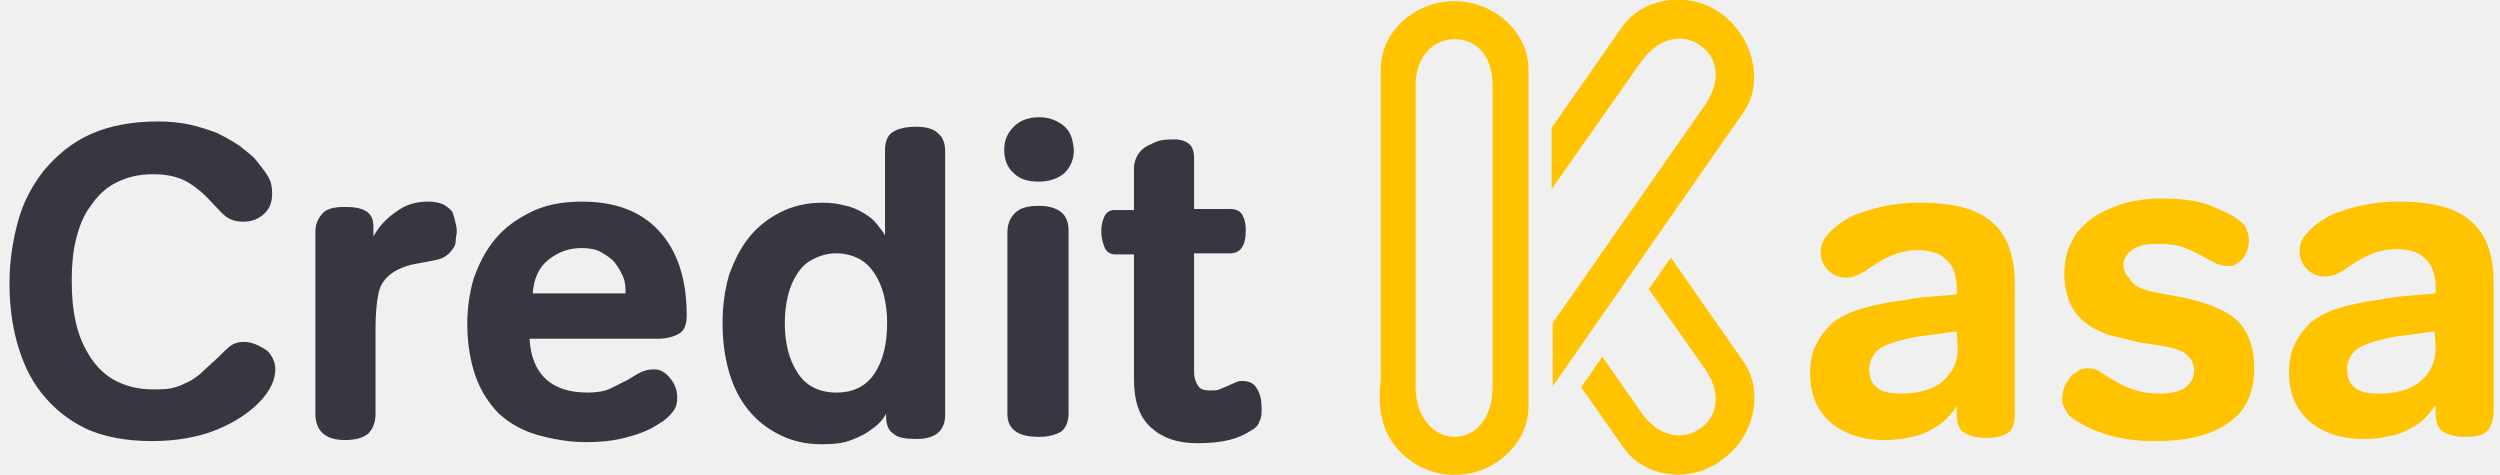
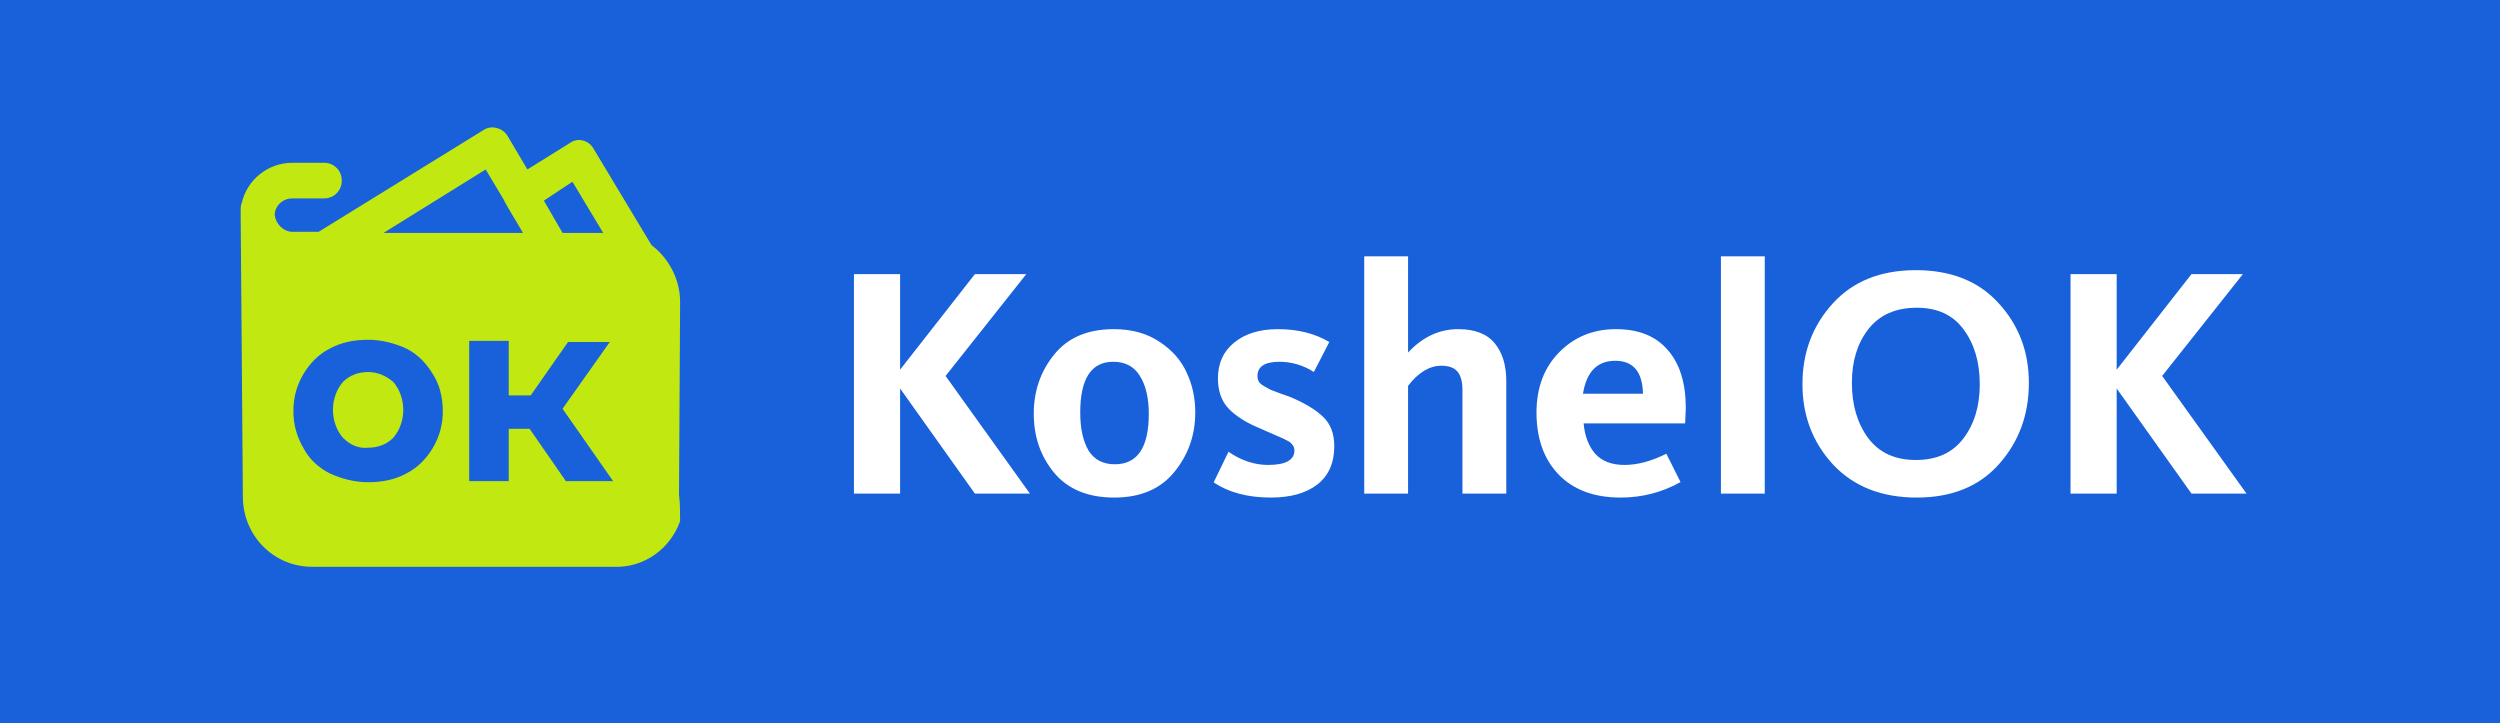
- <svg xmlns="http://www.w3.org/2000/svg" viewBox="0 0 237 45" width="800" height="152">
-   <path d="M23.1 32.4c-.6 0-1.1.2-1.4.5-.4.3-.8.8-1.5 1.4l-1.3 1.2c-.4.3-.8.6-1.3.8-.4.2-.9.4-1.4.5s-1.1.1-1.7.1c-1.4 0-2.5-.3-3.5-.8s-1.8-1.3-2.4-2.2a9.96 9.96 0 0 1-1.4-3.3c-.3-1.3-.4-2.6-.4-4s.1-2.7.4-3.9.7-2.3 1.4-3.2c.6-.9 1.4-1.7 2.4-2.2s2.1-.8 3.5-.8c1.2 0 2.2.2 3 .6s1.7 1.1 2.6 2.1c.5.5.9 1 1.3 1.3s.9.5 1.7.5 1.5-.3 2-.8.7-1.1.7-1.9c0-.6-.1-1.1-.4-1.6s-.7-1-1.1-1.5-1-.9-1.6-1.4c-.6-.4-1.3-.8-2.1-1.2-.8-.3-1.7-.6-2.6-.8s-2-.3-3-.3c-2.5 0-4.6.4-6.4 1.2s-3.2 2-4.4 3.4c-1.1 1.4-2 3-2.5 4.9-.5 1.8-.8 3.8-.8 5.8 0 1.9.2 3.8.7 5.6s1.2 3.4 2.3 4.8 2.4 2.5 4.2 3.4c1.7.8 3.9 1.2 6.3 1.2s4.5-.4 6.2-1.1 3-1.6 3.9-2.5c1.1-1.1 1.6-2.2 1.6-3.2 0-.7-.3-1.3-.8-1.8-.8-.5-1.4-.8-2.2-.8zm19.8-12.3c-.2-.3-.5-.5-.8-.7-.4-.2-.9-.3-1.5-.3-1.2 0-2.2.3-3.1 1a6.59 6.59 0 0 0-2.1 2.3v-.9c0-.7-.2-1.2-.7-1.5s-1.2-.4-2-.4c-1.1 0-1.8.2-2.2.7s-.6 1-.6 1.6v17.3c0 1.6.9 2.5 2.8 2.5 1 0 1.7-.2 2.2-.6.4-.4.7-1 .7-1.9v-8.1c0-1.3.1-2.5.3-3.4s.8-1.6 1.7-2.1c.6-.3 1.2-.5 1.8-.6l1.6-.3c.5-.1.9-.2 1.2-.4s.5-.4.7-.7c.2-.2.3-.5.3-.8s.1-.6.1-.8 0-.5-.1-.8c-.1-.5-.2-.8-.3-1.1zm12.3-1c-1.9 0-3.5.3-4.9 1s-2.5 1.5-3.4 2.6-1.5 2.3-2 3.7a15.4 15.4 0 0 0-.6 4.3c0 1.9.3 3.6.8 5a9.52 9.52 0 0 0 2.2 3.5 9.07 9.07 0 0 0 3.6 2c1.4.4 3 .7 4.7.7 1.2 0 2.4-.1 3.6-.4s2.3-.7 3.2-1.3c.7-.4 1.1-.8 1.4-1.2s.4-.8.4-1.3c0-.7-.2-1.3-.7-1.9s-1-.8-1.5-.8-.9.1-1.3.3-.7.4-1.2.7l-1.6.8c-.6.3-1.4.4-2.2.4-3.4 0-5.3-1.7-5.5-5.1h12.1c.9 0 1.6-.2 2.1-.5s.7-.9.7-1.7c0-3.5-.9-6.2-2.7-8.1-1.7-1.8-4.1-2.7-7.2-2.7zm-4.7 8.7c.1-1.4.6-2.5 1.5-3.2s1.9-1.1 3.1-1.1c.7 0 1.4.1 1.9.4s1 .6 1.3 1 .6.9.8 1.4.2 1 .2 1.5c0 0-8.8 0-8.8 0zM86.8 12c-.7 0-1.4.1-2 .4s-.9.9-.9 1.8v8.1c-.2-.4-.5-.7-.8-1.1s-.7-.7-1.2-1-1.1-.6-1.7-.7c-.7-.2-1.4-.3-2.2-.3-1.5 0-2.8.3-4 .9s-2.2 1.4-3 2.4-1.4 2.2-1.9 3.6c-.4 1.4-.6 2.9-.6 4.5 0 1.7.2 3.2.6 4.6s1 2.6 1.8 3.6 1.8 1.8 3 2.4 2.5.9 4 .9c1.1 0 2.1-.1 2.8-.4.8-.3 1.4-.6 1.9-1 .6-.4 1.1-.9 1.4-1.5v.2c0 .8.2 1.4.7 1.7.4.4 1.2.5 2.2.5 1.8 0 2.7-.8 2.7-2.3v-25c0-.7-.2-1.3-.7-1.7-.4-.4-1.1-.6-2.1-.6zm-3.9 23.4c-.8 1.2-2 1.8-3.6 1.8s-2.9-.6-3.7-1.9c-.8-1.2-1.2-2.8-1.2-4.7a10.9 10.9 0 0 1 .3-2.6c.2-.8.5-1.5.9-2.1s.9-1.1 1.6-1.4a4.65 4.65 0 0 1 4.2 0c.6.3 1.1.8 1.5 1.4s.7 1.3.9 2.1a10.9 10.9 0 0 1 .3 2.6c0 2-.4 3.6-1.2 4.8zm15.6-15.9c-1.1 0-1.8.2-2.3.7s-.7 1.1-.7 1.9v17.1c0 1.5 1 2.2 3 2.2.9 0 1.6-.2 2.1-.5.5-.4.7-1 .7-1.8V21.9c0-.8-.2-1.4-.7-1.8s-1.2-.6-2.1-.6zm2.2-7.7c-.7-.5-1.4-.7-2.2-.7-1 0-1.8.3-2.4.9s-.9 1.3-.9 2.2.3 1.7.9 2.2c.6.6 1.4.8 2.4.8s1.8-.3 2.4-.8c.6-.6.9-1.3.9-2.2-.1-1.2-.4-1.9-1.1-2.4zm18.5 25.1c-.3-.6-.8-.8-1.5-.8-.3 0-.5.1-.7.2l-.7.3c-.2.1-.5.2-.7.3s-.5.1-.9.1c-.5 0-.9-.1-1.1-.4s-.4-.7-.4-1.4V24h3.4c1 0 1.5-.7 1.5-2.2 0-.6-.1-1-.3-1.4s-.6-.6-1.2-.6h-3.4V15c0-.5-.1-1-.4-1.3s-.8-.5-1.5-.5c-.4 0-.8 0-1.3.1-.4.1-.8.3-1.2.5a2.36 2.36 0 0 0-.9.8c-.2.3-.4.8-.4 1.3v4h-1.8a1 1 0 0 0-1 .6c-.2.4-.3.9-.3 1.4s.1 1 .3 1.5a1.04 1.04 0 0 0 1 .7h1.8v11.8c0 2.1.5 3.6 1.6 4.6s2.5 1.5 4.4 1.5c1.2 0 2.2-.1 3-.3s1.5-.5 2.1-.9c.4-.2.7-.5.8-.9.2-.3.2-.7.2-1.2 0-.7-.1-1.3-.4-1.8z" fill="#373742" />
-   <path d="M235.7 40.9c-.4.4-1.1.5-2.1.5-.8 0-1.5-.2-2-.5s-.7-.9-.7-1.8v-.7c-.3.4-.6.8-1 1.2a5.02 5.02 0 0 1-1.4 1c-.5.3-1.2.6-1.9.7-.7.2-1.6.3-2.5.3-2.2 0-3.9-.6-5.2-1.7-1.3-1.2-1.9-2.7-1.9-4.6 0-1.1.2-2.1.6-2.8.4-.8.9-1.4 1.5-2 .7-.5 1.4-.9 2.3-1.2s1.8-.5 2.8-.7l3.2-.5 3.5-.3V27c0-.4-.1-.8-.2-1.2s-.3-.8-.6-1.1-.6-.6-1.1-.8-1.1-.3-1.7-.3c-.4 0-.9 0-1.2.1-.4.1-.7.1-1.1.3-.3.1-.7.3-1.1.5s-.8.5-1.3.8c-.4.3-.7.5-1 .6-.3.2-.7.3-1.2.3a2.34 2.34 0 0 1-1.7-.7c-.5-.5-.7-1.1-.7-1.8 0-.5.2-1 .6-1.5s1-1 1.8-1.5 1.8-.8 2.9-1.1a16.42 16.42 0 0 1 4.1-.5c3.2 0 5.5.6 6.9 1.9 1.4 1.2 2.1 3.2 2.1 5.8v12.4c-.1.8-.3 1.4-.7 1.7zm-4.9-9.5l-3 .4c-1 .1-1.7.3-2.1.4-1.3.3-2.2.7-2.6 1.2s-.6 1-.6 1.6c0 .7.2 1.3.7 1.7.4.4 1.2.6 2.3.6 1.7 0 3.1-.4 4-1.2s1.4-1.8 1.4-3.1l-.1-1.6h0zm-26.5-3.7l2.2.4c2.5.5 4.4 1.2 5.5 2.2s1.7 2.6 1.7 4.6c0 2.3-.8 4.1-2.5 5.2-1.7 1.2-4 1.7-6.9 1.7-1.7 0-3.2-.2-4.5-.6s-2.4-.9-3.2-1.5c-.4-.2-.6-.5-.8-.9-.2-.3-.3-.6-.3-.9 0-.6.1-1.1.4-1.6.2-.4.5-.8.9-1 .3-.3.8-.4 1.2-.4a1.92 1.92 0 0 1 1.2.4c.4.3.8.5 1.3.8s1 .6 1.7.8a7.46 7.46 0 0 0 2.4.4c1.2 0 2.1-.2 2.6-.6s.8-.9.8-1.6c0-.5-.2-1-.6-1.4s-1.1-.7-2.3-.9l-2.5-.4-2.8-.7c-.8-.3-1.6-.7-2.2-1.2s-1.1-1.1-1.4-1.9c-.3-.7-.5-1.6-.5-2.7s.2-2.1.7-3c.4-.9 1.1-1.6 1.9-2.2s1.8-1 2.9-1.4c1.1-.3 2.4-.5 3.7-.5 1.9 0 3.5.2 4.7.7s2.1.9 2.7 1.4c.4.3.6.6.7.9s.2.6.2.9c0 .7-.2 1.2-.5 1.7-.2.3-.5.5-.7.6-.2.2-.5.2-.9.2-.3 0-.6-.1-.9-.2s-.6-.3-.8-.4a22.56 22.56 0 0 0-2.2-1.1c-.7-.3-1.6-.4-2.7-.4s-1.9.2-2.4.6-.8.8-.8 1.4c0 .5.2.9.6 1.3.3.7 1.1 1 2.4 1.3zm-16.1 13.8c-.8 0-1.5-.2-2-.5s-.7-.9-.7-1.8v-.7c-.3.4-.6.8-1 1.2a5.02 5.02 0 0 1-1.4 1c-.5.3-1.2.6-1.9.7-.7.2-1.6.3-2.5.3-2.2 0-3.9-.6-5.2-1.7-1.3-1.2-1.9-2.7-1.9-4.6 0-1.1.2-2.1.6-2.8.4-.8.9-1.4 1.5-2 .7-.5 1.4-.9 2.3-1.2s1.8-.5 2.8-.7l3.2-.5 3.5-.3v-.8c0-.4-.1-.8-.2-1.2s-.3-.8-.6-1.1-.6-.6-1.1-.8-1.1-.3-1.7-.3c-.4 0-.9 0-1.2.1-.4.1-.7.1-1.1.3-.3.1-.7.3-1.1.5s-.8.5-1.3.8c-.4.3-.7.5-1 .6-.3.2-.7.3-1.2.3a2.34 2.34 0 0 1-1.7-.7c-.5-.5-.7-1.1-.7-1.8 0-.5.2-1 .6-1.5s1-1 1.8-1.5 1.8-.8 2.9-1.1a16.42 16.42 0 0 1 4.1-.5c3.2 0 5.5.6 6.9 1.9 1.4 1.2 2.1 3.2 2.1 5.8v12.4c0 .8-.2 1.4-.6 1.7-.5.3-1.2.5-2.2.5zm-2.7-10.1l-3 .4c-1 .1-1.7.3-2.1.4-1.3.3-2.2.7-2.6 1.2s-.6 1-.6 1.6c0 .7.2 1.3.7 1.7.4.4 1.2.6 2.3.6 1.7 0 3.1-.4 4-1.2s1.4-1.8 1.4-3.1l-.1-1.6h0zm-31.6 11l-4-5.7 2-2.9 3.7 5.3c1.6 2.3 3.9 2.7 5.6 1.5s2-3.4.4-5.7l-5.3-7.5 2.1-3 6.9 9.9c1.9 2.7 1.1 7.1-2.1 9.3-3 2.3-7.4 1.6-9.3-1.2zm-6.7-5.8v-6L161.6 10c1.6-2.3 1.3-4.5-.4-5.7s-3.9-.8-5.6 1.5l-8.5 12.1v-5.8l6.7-9.6c1.9-2.7 6.3-3.5 9.4-1.2s4 6.6 2.1 9.3l-18.1 26zm-9.3 8.4c-3.5 0-6.3-2.5-6.9-5.4-.1-.5-.2-1.1-.2-1.9 0-.2 0-1 .1-1.7V6.5c0-3.4 3.1-6.4 7-6.4s7 3.1 7 6.4v32.1c0 3.3-3.1 6.4-7 6.4zm3.6-36.9c0-2.8-1.5-4.4-3.6-4.4-2 0-3.7 1.6-3.7 4.4v28.6c0 2.8 1.7 4.7 3.7 4.7s3.6-1.8 3.6-4.7V8.1z" fill="#ffc300" />
+ <svg xmlns="http://www.w3.org/2000/svg" xmlns:xlink="http://www.w3.org/1999/xlink" width="182.052" height="52.619" fill="none">
+   <defs>
+     <path id="A" d="M44.659 26.667V10.683h3.36v6.96l5.448-6.96h3.744l-5.88 7.416 6.144 8.568h-4.008l-5.448-7.656v7.656h-3.36z" />
+   </defs>
+   <path fill="#1861da" d="M0 0h183v54H0z" />
+   <g fill="#fff">
+     <use xlink:href="#A" y="9.278" x="17.526" />
+     <path d="M85.504 34.385c-1.008 1.232-2.464 1.848-4.368 1.848s-3.36-.6-4.368-1.8c-.992-1.2-1.488-2.632-1.488-4.296s.496-3.104 1.488-4.32c.992-1.232 2.44-1.848 4.344-1.848 1.296 0 2.4.304 3.312.912.928.608 1.592 1.36 1.992 2.256.416.88.624 1.848.624 2.904 0 1.648-.512 3.096-1.536 4.344zm-4.32-.576c1.648 0 2.472-1.224 2.472-3.672 0-1.152-.216-2.072-.648-2.76-.416-.688-1.064-1.032-1.944-1.032-1.6 0-2.4 1.232-2.4 3.696 0 1.152.2 2.072.6 2.76.416.672 1.056 1.008 1.92 1.008zm11.347 2.424c-1.664 0-3.048-.368-4.152-1.104l1.08-2.232c.928.64 1.888.96 2.88.96 1.28 0 1.92-.352 1.92-1.056 0-.16-.048-.296-.144-.408-.08-.128-.224-.24-.432-.336-.208-.112-.416-.208-.624-.288l-.816-.36-.936-.408c-.88-.416-1.536-.88-1.968-1.392-.432-.528-.648-1.216-.648-2.064 0-1.088.392-1.952 1.176-2.592.8-.656 1.864-.984 3.192-.984 1.44 0 2.688.312 3.744.936l-1.128 2.184a4.59 4.59 0 0 0-2.496-.744c-1.072 0-1.608.344-1.608 1.032a.81.81 0 0 0 .096.408c.064.112.192.224.384.336l.48.264.696.264.744.264c1.056.448 1.848.928 2.376 1.44.544.512.816 1.224.816 2.136 0 1.216-.408 2.144-1.224 2.784s-1.952.96-3.408.96zm6.814-.288v-17.28h3.192v7.008c1.056-1.136 2.272-1.704 3.648-1.704 1.216 0 2.104.344 2.664 1.032.56.672.84 1.592.84 2.76v8.184h-3.192v-7.536c0-.608-.12-1.056-.36-1.344s-.632-.432-1.176-.432c-.864 0-1.672.488-2.424 1.464v7.848h-3.192zm18.664.288c-1.92 0-3.424-.56-4.512-1.68-1.072-1.12-1.608-2.624-1.608-4.512 0-1.808.552-3.272 1.656-4.392s2.48-1.68 4.128-1.68 2.904.504 3.768 1.512c.88.992 1.32 2.408 1.32 4.248l-.048 1.104h-7.392c.08.912.36 1.648.84 2.208.496.544 1.208.816 2.136.816.944 0 1.96-.272 3.048-.816l1.032 2.064c-1.344.752-2.8 1.128-4.368 1.128zm-2.736-7.56h4.368c-.032-1.6-.704-2.4-2.016-2.4s-2.096.8-2.352 2.4zm10.046 7.272v-17.28h3.192v17.28h-3.192zm14.265.288c-2.56 0-4.592-.8-6.096-2.4-1.488-1.616-2.232-3.568-2.232-5.856 0-2.304.736-4.264 2.208-5.88s3.488-2.424 6.048-2.424 4.568.8 6.024 2.4c1.472 1.6 2.208 3.536 2.208 5.808 0 2.32-.728 4.296-2.184 5.928-1.44 1.616-3.432 2.424-5.976 2.424zm-3.552-4.344c.8 1.072 1.96 1.608 3.48 1.608s2.672-.52 3.456-1.56c.8-1.04 1.2-2.36 1.2-3.96s-.392-2.928-1.176-3.984c-.768-1.056-1.904-1.584-3.408-1.584-1.536 0-2.712.52-3.528 1.56-.8 1.024-1.2 2.328-1.2 3.912 0 1.6.392 2.936 1.176 4.008z" />
+     <use xlink:href="#A" x="106.119" y="9.278" />
+   </g>
+   <g fill="#c2e812">
+     <path d="M24.966 27.821c.48-.486 1.12-.729 1.84-.729.64 0 1.28.243 1.84.729.48.567.72 1.297.72 2.026s-.24 1.459-.72 2.026c-.48.486-1.12.729-1.84.729-.72.081-1.36-.243-1.84-.729-.48-.567-.72-1.297-.72-2.026s.24-1.459.72-2.026z" />
+     <path fill-rule="evenodd" d="M49.526 21.986l-.08 14.021c.08.648.08 1.378.08 1.945-.72 2.026-2.64 3.404-4.8 3.323h-22c-2.8 0-5.04-2.269-5.04-5.106l-.16-20.505v-.405c0-.162 0-.324.08-.486.4-1.703 1.92-2.918 3.68-2.918h2.32a1.27 1.27 0 0 1 1.28 1.297 1.27 1.27 0 0 1-1.28 1.296h-2.32c-.72 0-1.28.567-1.28 1.216.08.648.64 1.216 1.28 1.216h1.92l12.08-7.457c.56-.324 1.36-.081 1.68.486l1.44 2.431 3.12-1.944c.56-.405 1.36-.162 1.68.405l4.24 7.051c1.28.973 2.08 2.512 2.08 4.133zm-8.16 2.918l-2.72 3.89h-1.6v-3.971h-2.88v10.212h2.88v-3.809h1.52l2.64 3.809h3.44l-3.68-5.268 3.44-4.863h-3.04zm-9.84 7.7a5.15 5.15 0 0 0 .72-2.675c0-.973-.24-1.945-.72-2.675-.48-.811-1.12-1.459-1.92-1.864-.88-.405-1.84-.648-2.8-.648s-1.92.162-2.8.648c-.8.405-1.44 1.054-1.92 1.864a5.15 5.15 0 0 0-.72 2.675 5.15 5.15 0 0 0 .72 2.675c.4.811 1.12 1.459 1.92 1.864.88.405 1.84.648 2.8.648s1.92-.162 2.8-.648c.8-.405 1.44-1.054 1.92-1.864zm12.4-15.643l-2.24-3.728-2.08 1.378 1.36 2.35h2.96zm-7.2-2.35l-1.36-2.269-7.44 4.62h10.16l-1.2-2.026c0-.041-.02-.061-.04-.081s-.04-.041-.04-.081c0 0-.08-.081-.08-.162z" />
+   </g>
</svg>
